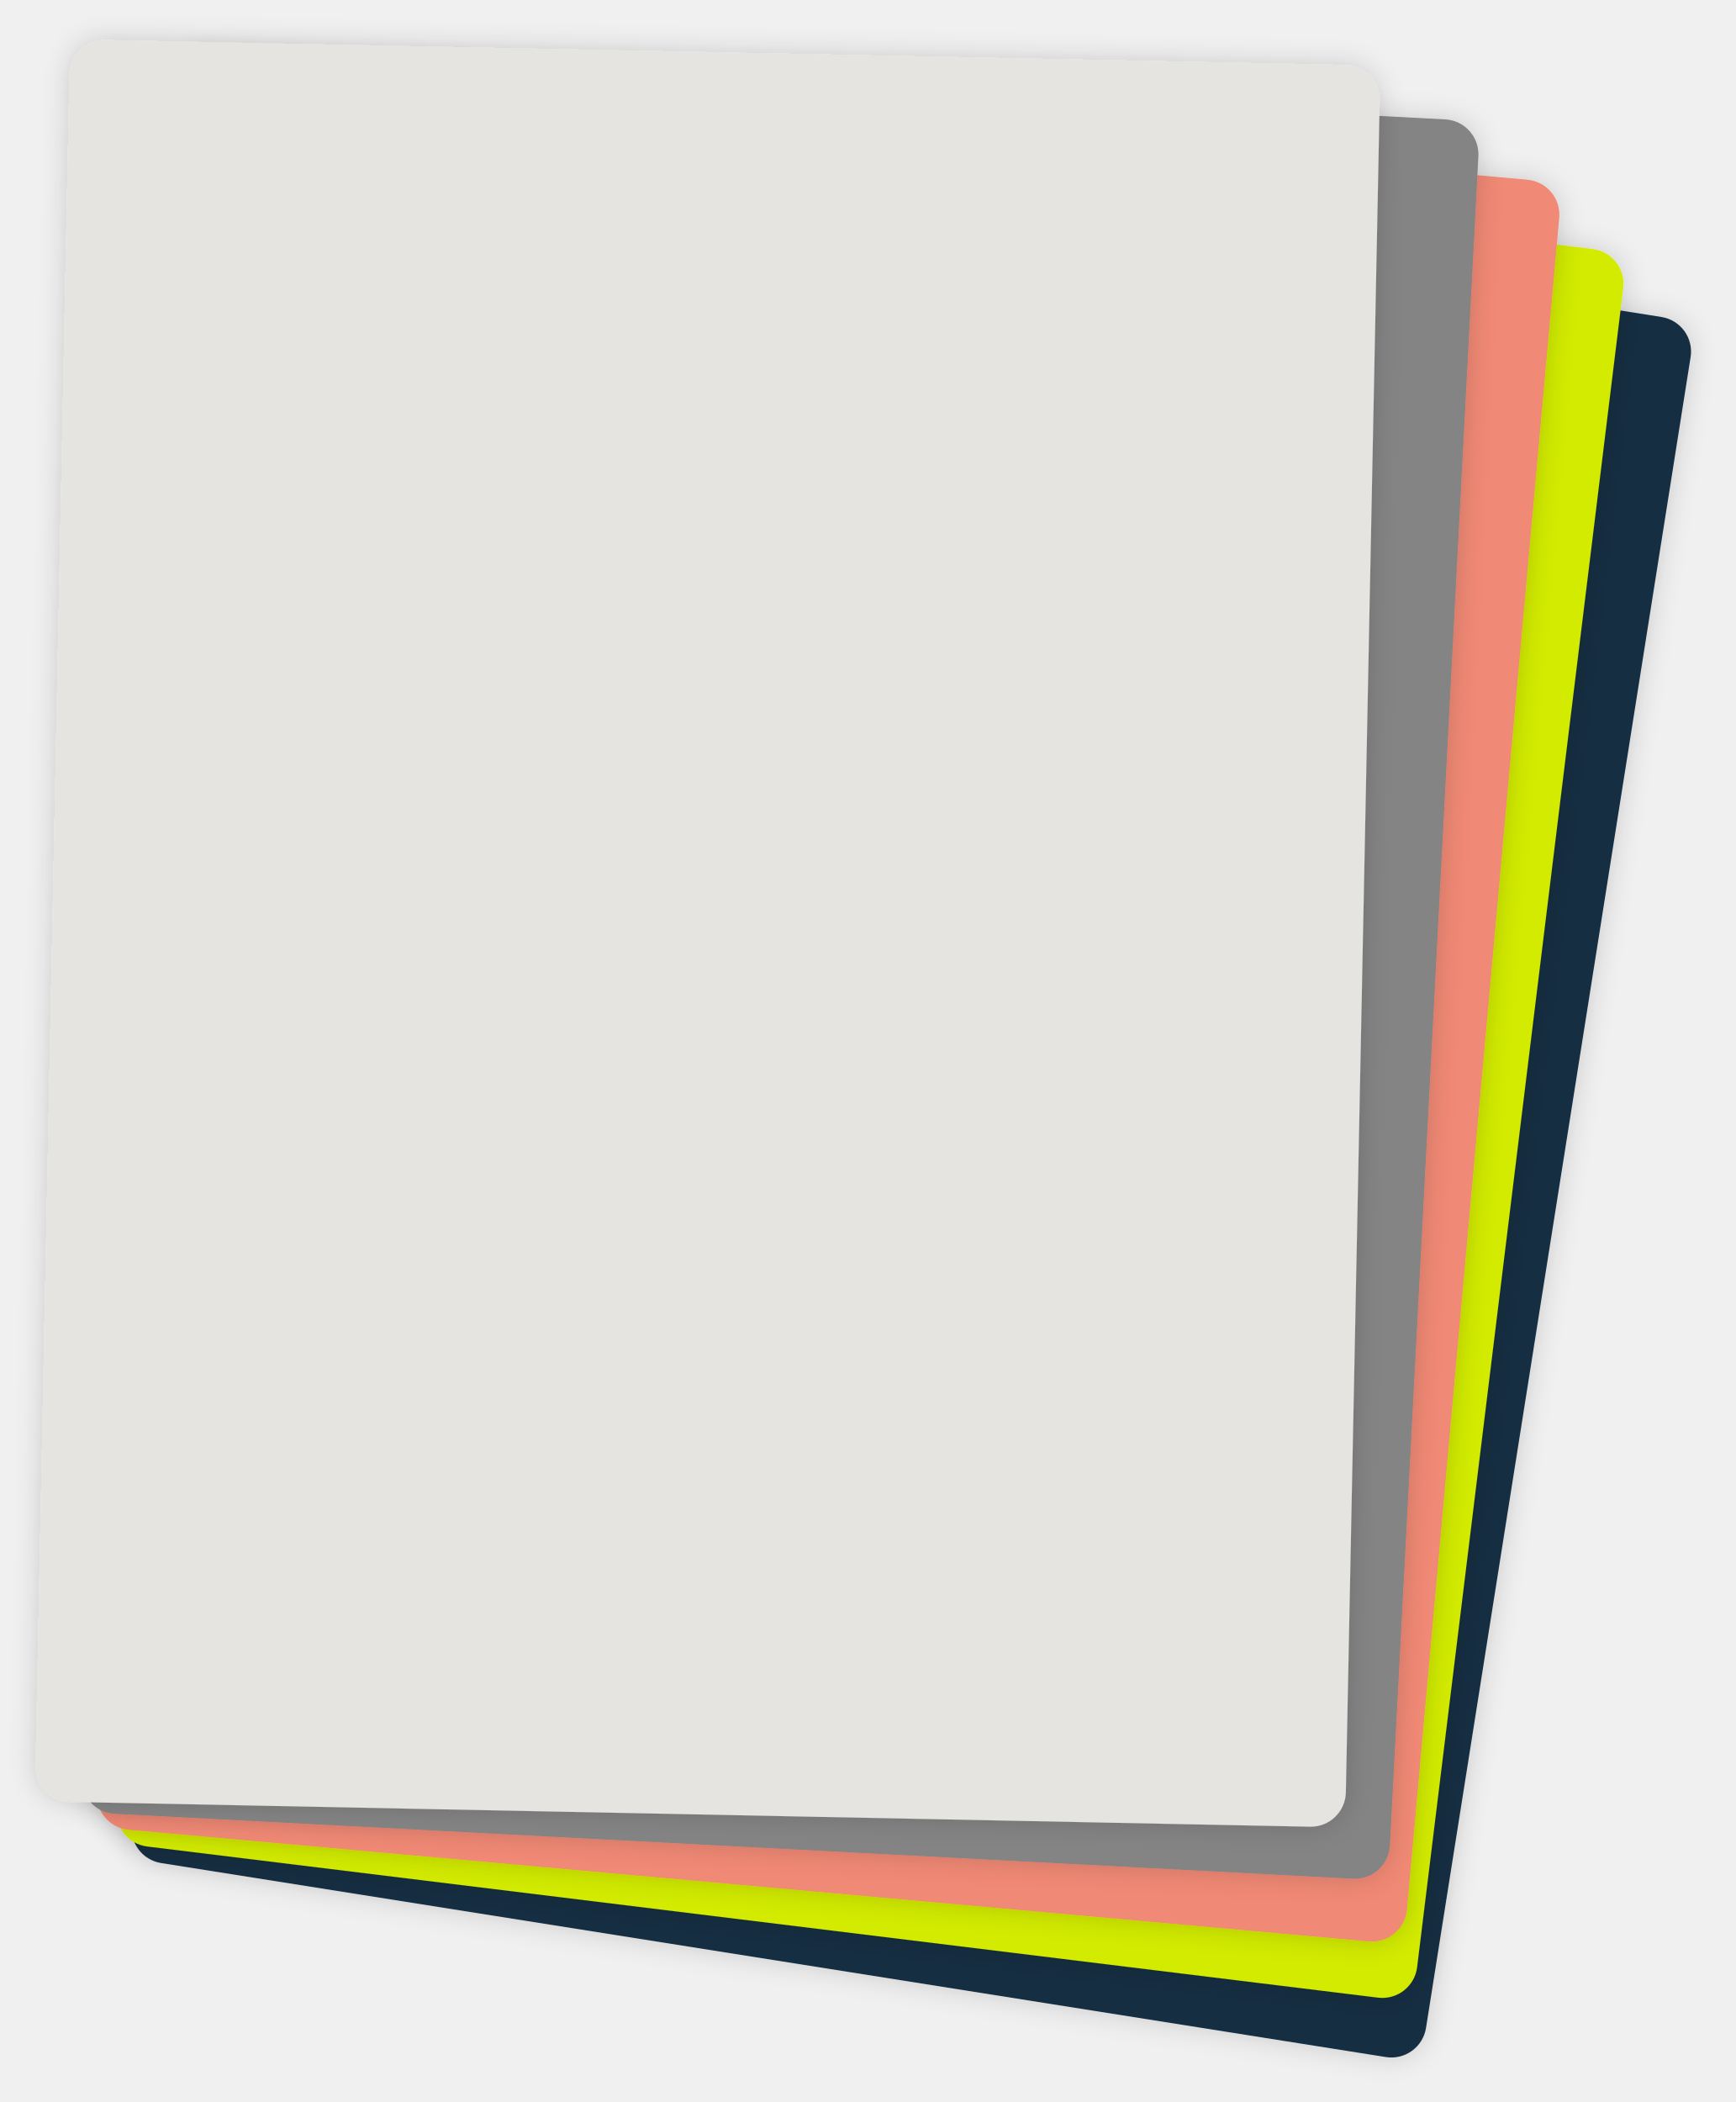
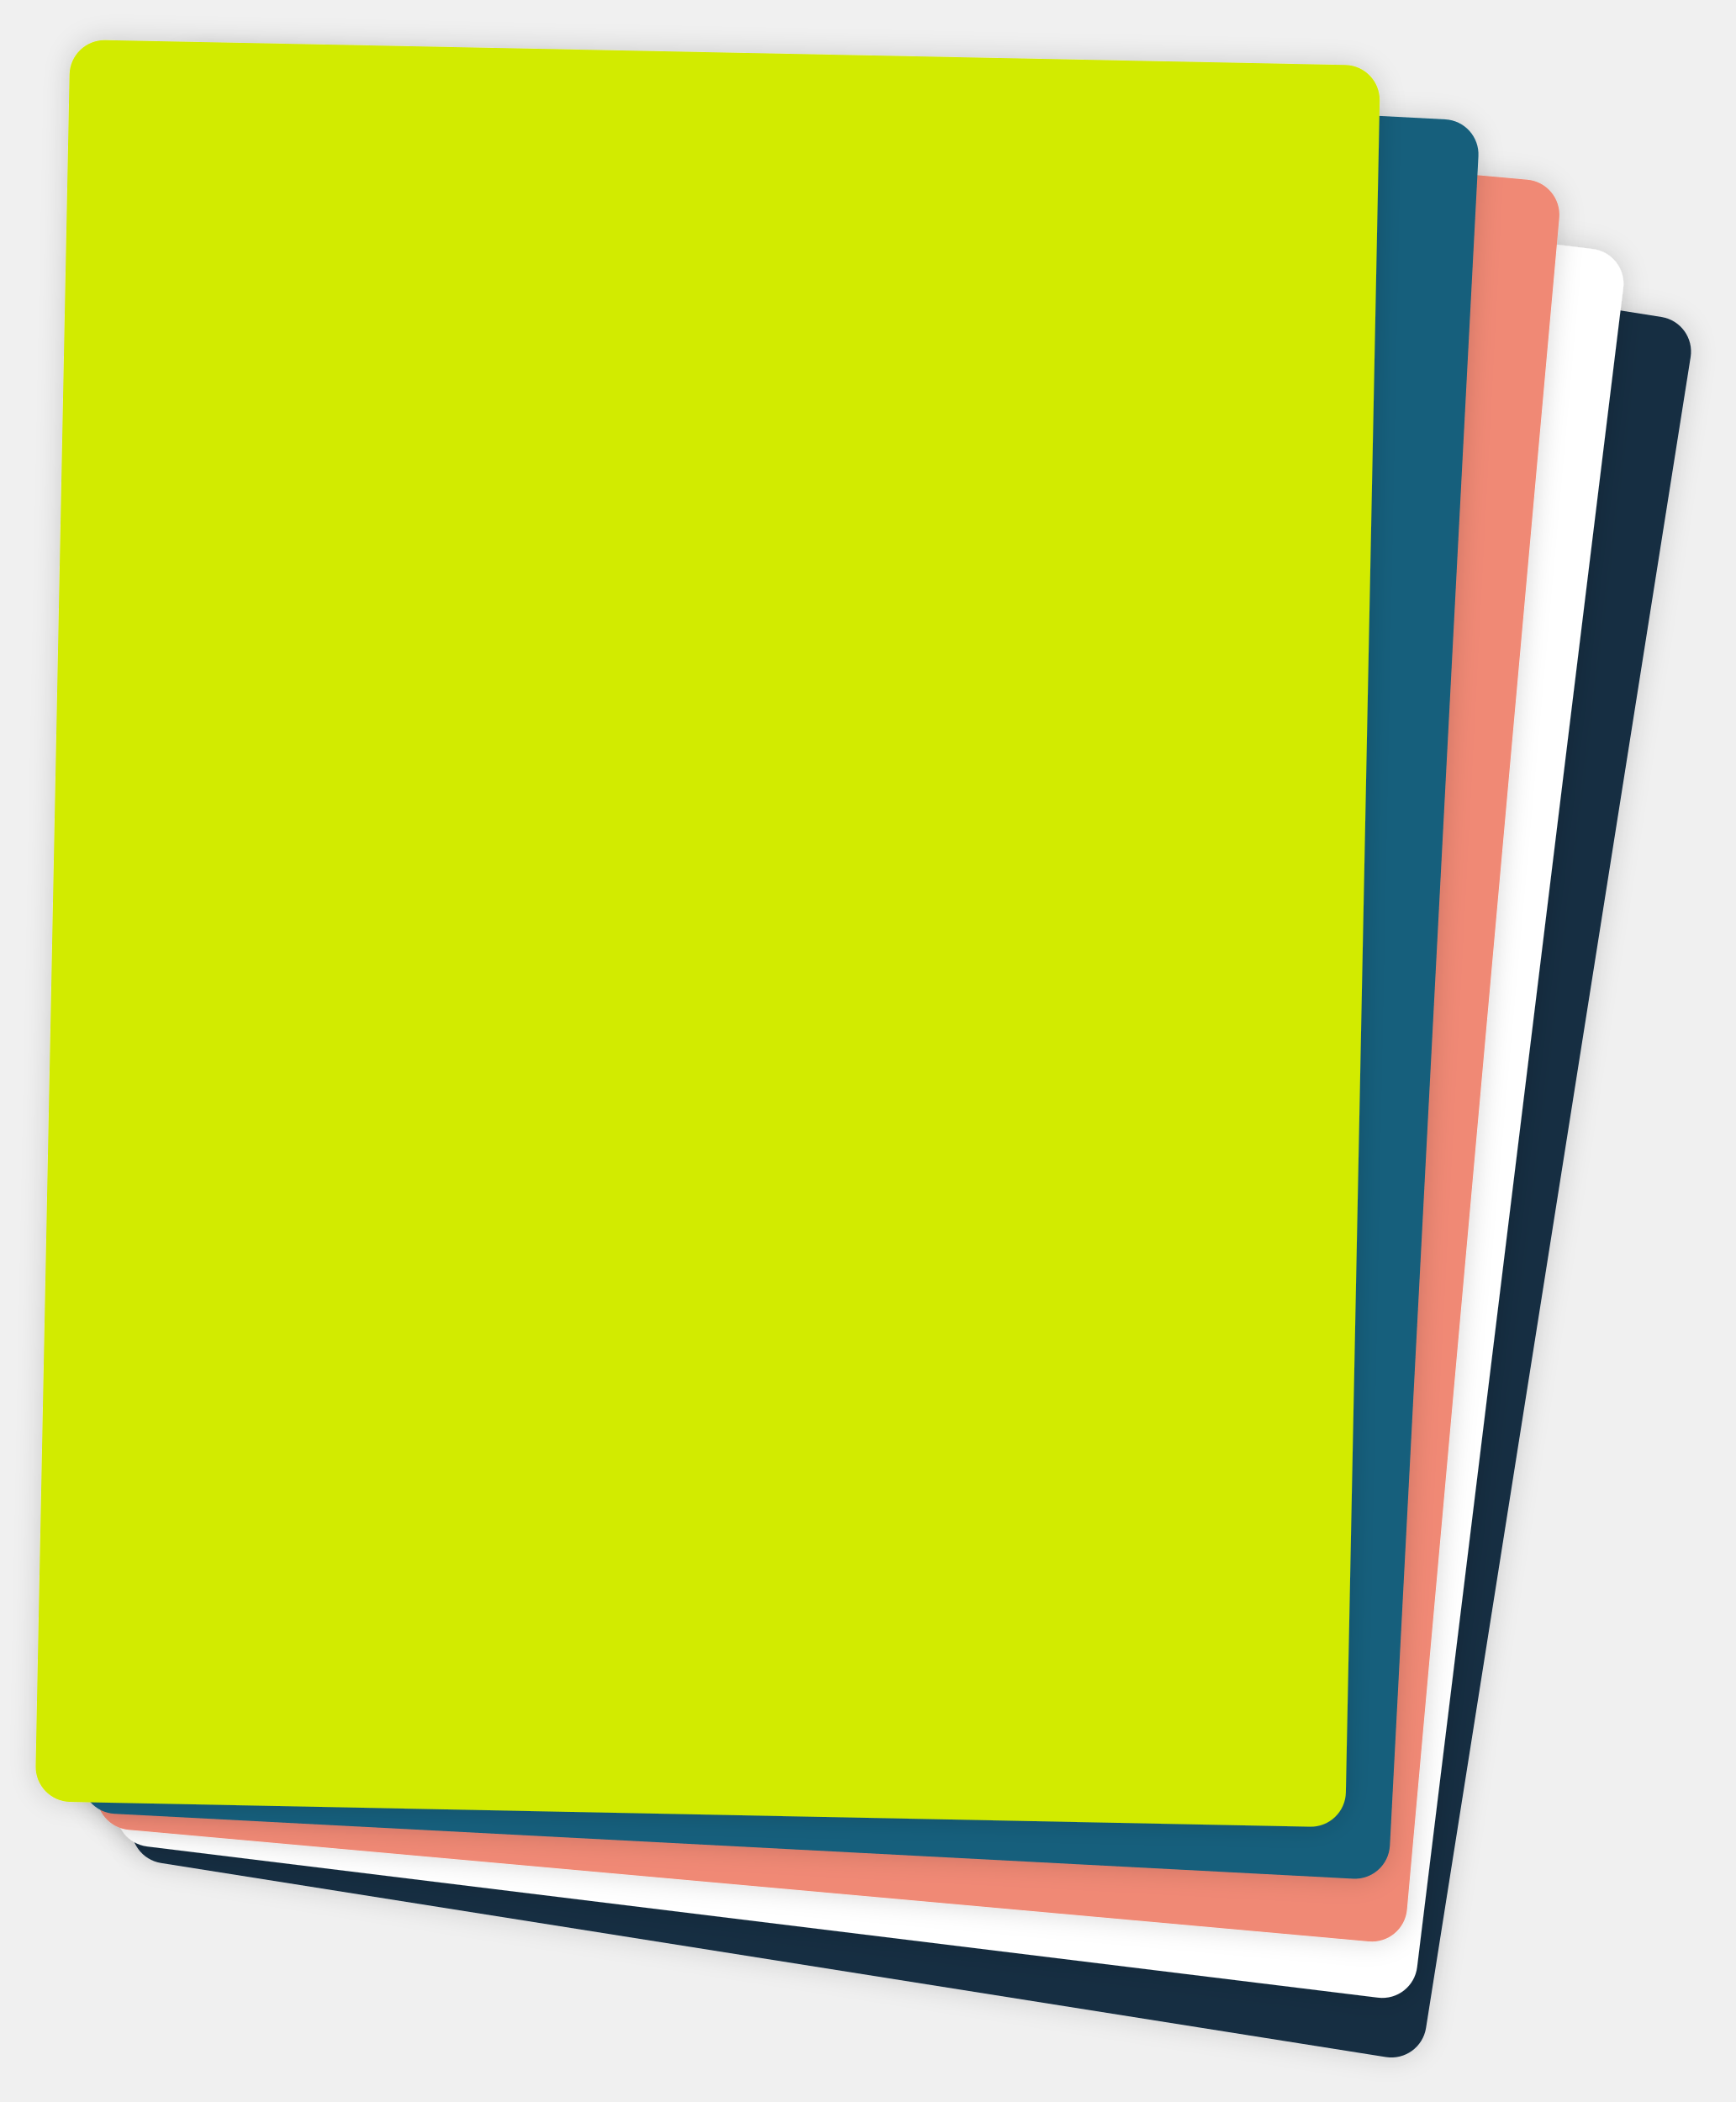
<svg xmlns="http://www.w3.org/2000/svg" width="396.072" height="479.638" viewBox="0 0 396.072 479.638">
  <defs>
    <filter id="a" x="19.867" y="17.813" width="376.205" height="461.825" filterUnits="userSpaceOnUse">
      <feOffset input="SourceAlpha" />
      <feGaussianBlur stdDeviation="3" result="b" />
      <feFlood flood-opacity="0.161" />
      <feComposite operator="in" in2="b" />
      <feComposite in="SourceGraphic" />
    </filter>
    <filter id="c" x="16.656" y="12.356" width="363.763" height="453.442" filterUnits="userSpaceOnUse">
      <feOffset input="SourceAlpha" />
      <feGaussianBlur stdDeviation="3" result="d" />
      <feFlood flood-opacity="0.161" />
      <feComposite operator="in" in2="d" />
      <feComposite in="SourceGraphic" />
    </filter>
    <filter id="e" x="13.521" y="5.813" width="350.898" height="444.53" filterUnits="userSpaceOnUse">
      <feOffset input="SourceAlpha" />
      <feGaussianBlur stdDeviation="3" result="f" />
      <feFlood flood-opacity="0.161" />
      <feComposite operator="in" in2="f" />
      <feComposite in="SourceGraphic" />
    </filter>
    <filter id="g" x="9.178" y="3.012" width="337.629" height="435.098" filterUnits="userSpaceOnUse">
      <feOffset input="SourceAlpha" />
      <feGaussianBlur stdDeviation="3" result="h" />
      <feFlood flood-opacity="0.161" />
      <feComposite operator="in" in2="h" />
      <feComposite in="SourceGraphic" />
    </filter>
    <filter id="i" x="0" y="0" width="323.97" height="425.157" filterUnits="userSpaceOnUse">
      <feOffset input="SourceAlpha" />
      <feGaussianBlur stdDeviation="3" result="j" />
      <feFlood flood-opacity="0.161" />
      <feComposite operator="in" in2="j" />
      <feComposite in="SourceGraphic" />
    </filter>
  </defs>
  <g transform="translate(14623.843 3078.229)">
    <g transform="matrix(1, 0, 0, 1, -14623.84, -3078.23)" filter="url(#a)">
      <rect width="299" height="402" rx="8" transform="translate(91.75 26.81) rotate(9)" fill="#182D43" />
    </g>
    <g transform="matrix(1, 0, 0, 1, -14623.84, -3078.23)" filter="url(#c)">
-       <rect width="299" height="402" rx="8" transform="translate(74.65 21.36) rotate(7)" fill="#D2EB00" />
+       <rect width="299" height="402" rx="8" transform="translate(74.65 21.36) rotate(7)" fill="#FFFFFF" />
    </g>
    <g transform="matrix(1, 0, 0, 1, -14623.84, -3078.23)" filter="url(#e)">
-       <rect width="299" height="402" rx="8" transform="matrix(1, 0.09, -0.09, 1, 57.56, 14.81)" fill="#f08974" />
+       <rect width="299" height="402" rx="8" transform="matrix(1, 0.09, -0.09, 1, 57.56, 14.81)" fill="#F08974" />
    </g>
    <g transform="matrix(1, 0, 0, 1, -14623.84, -3078.23)" filter="url(#g)">
-       <rect width="299" height="402" rx="8" transform="translate(39.22 12.01) rotate(3)" fill="#848484" />
+       <rect width="299" height="402" rx="8" transform="translate(39.22 12.01) rotate(3)" fill="#145F7B" />
    </g>
    <g transform="matrix(1, 0, 0, 1, -14623.84, -3078.23)" filter="url(#i)">
-       <rect width="299" height="402" rx="8" transform="matrix(1, 0.02, -0.02, 1, 16.02, 9)" fill="#e5e4e0" />
+       <rect width="299" height="402" rx="8" transform="matrix(1, 0.02, -0.02, 1, 16.02, 9)" fill="#D2EB00" />
    </g>
  </g>
</svg>
